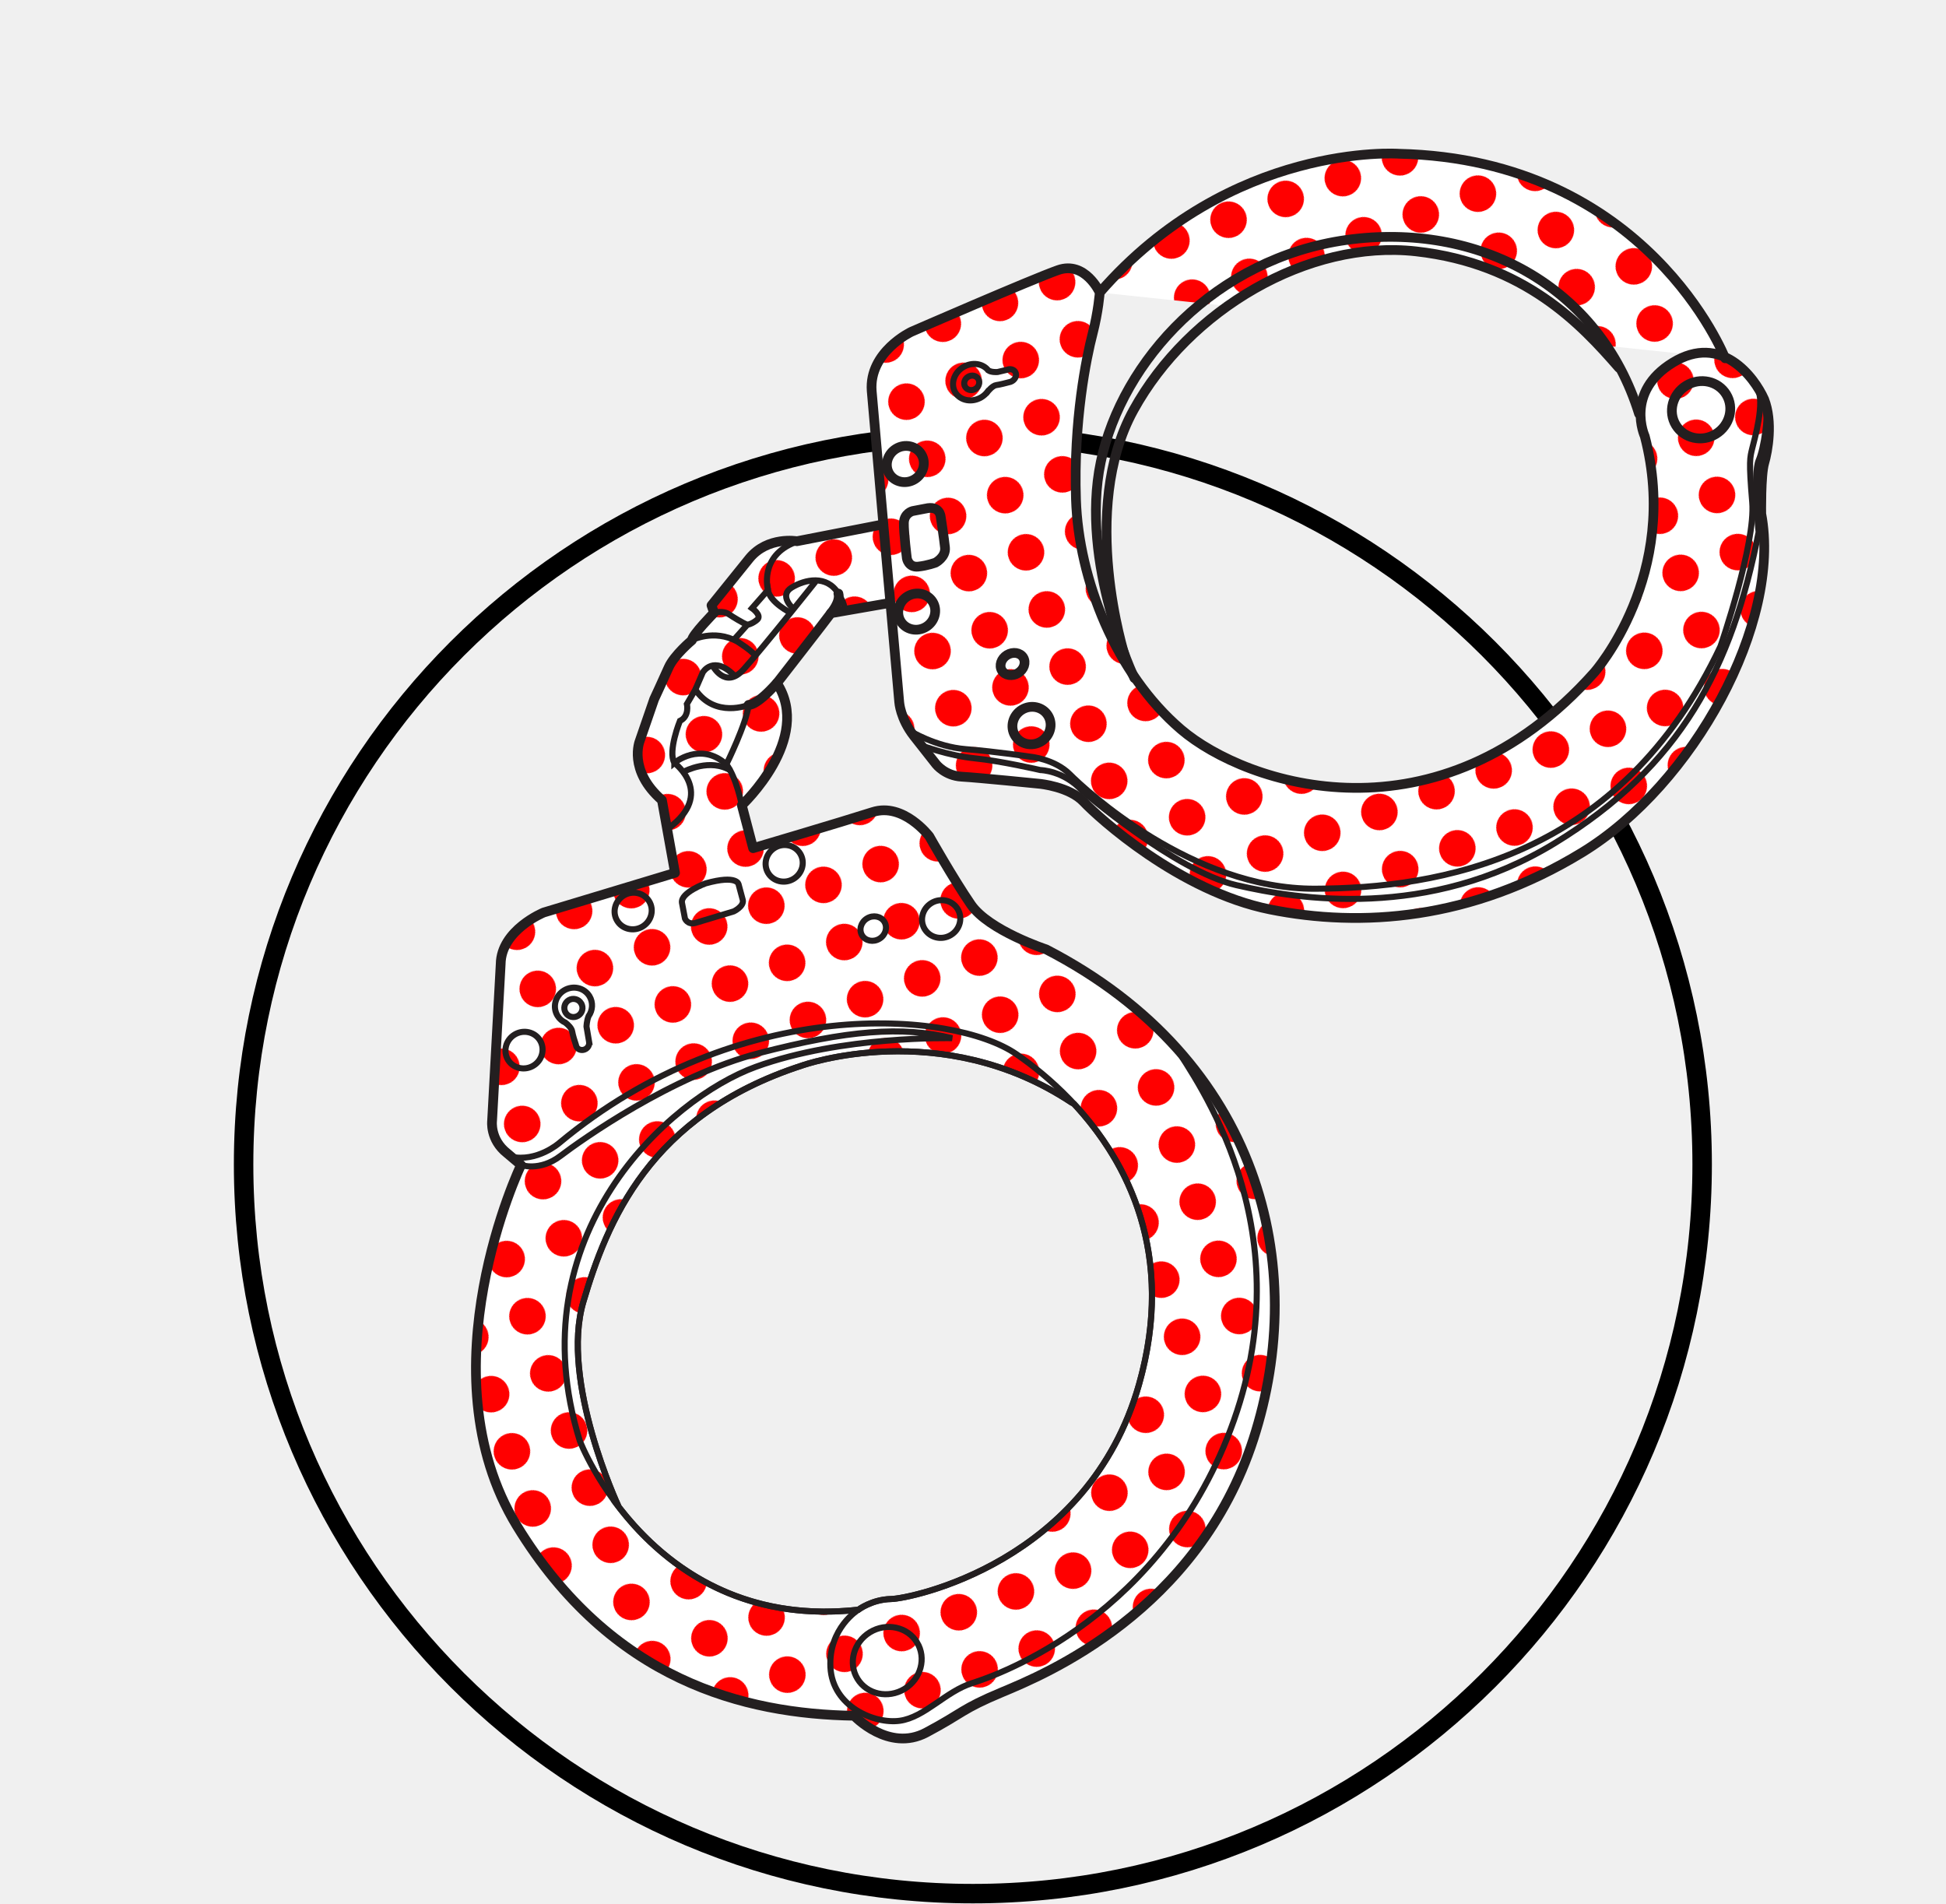
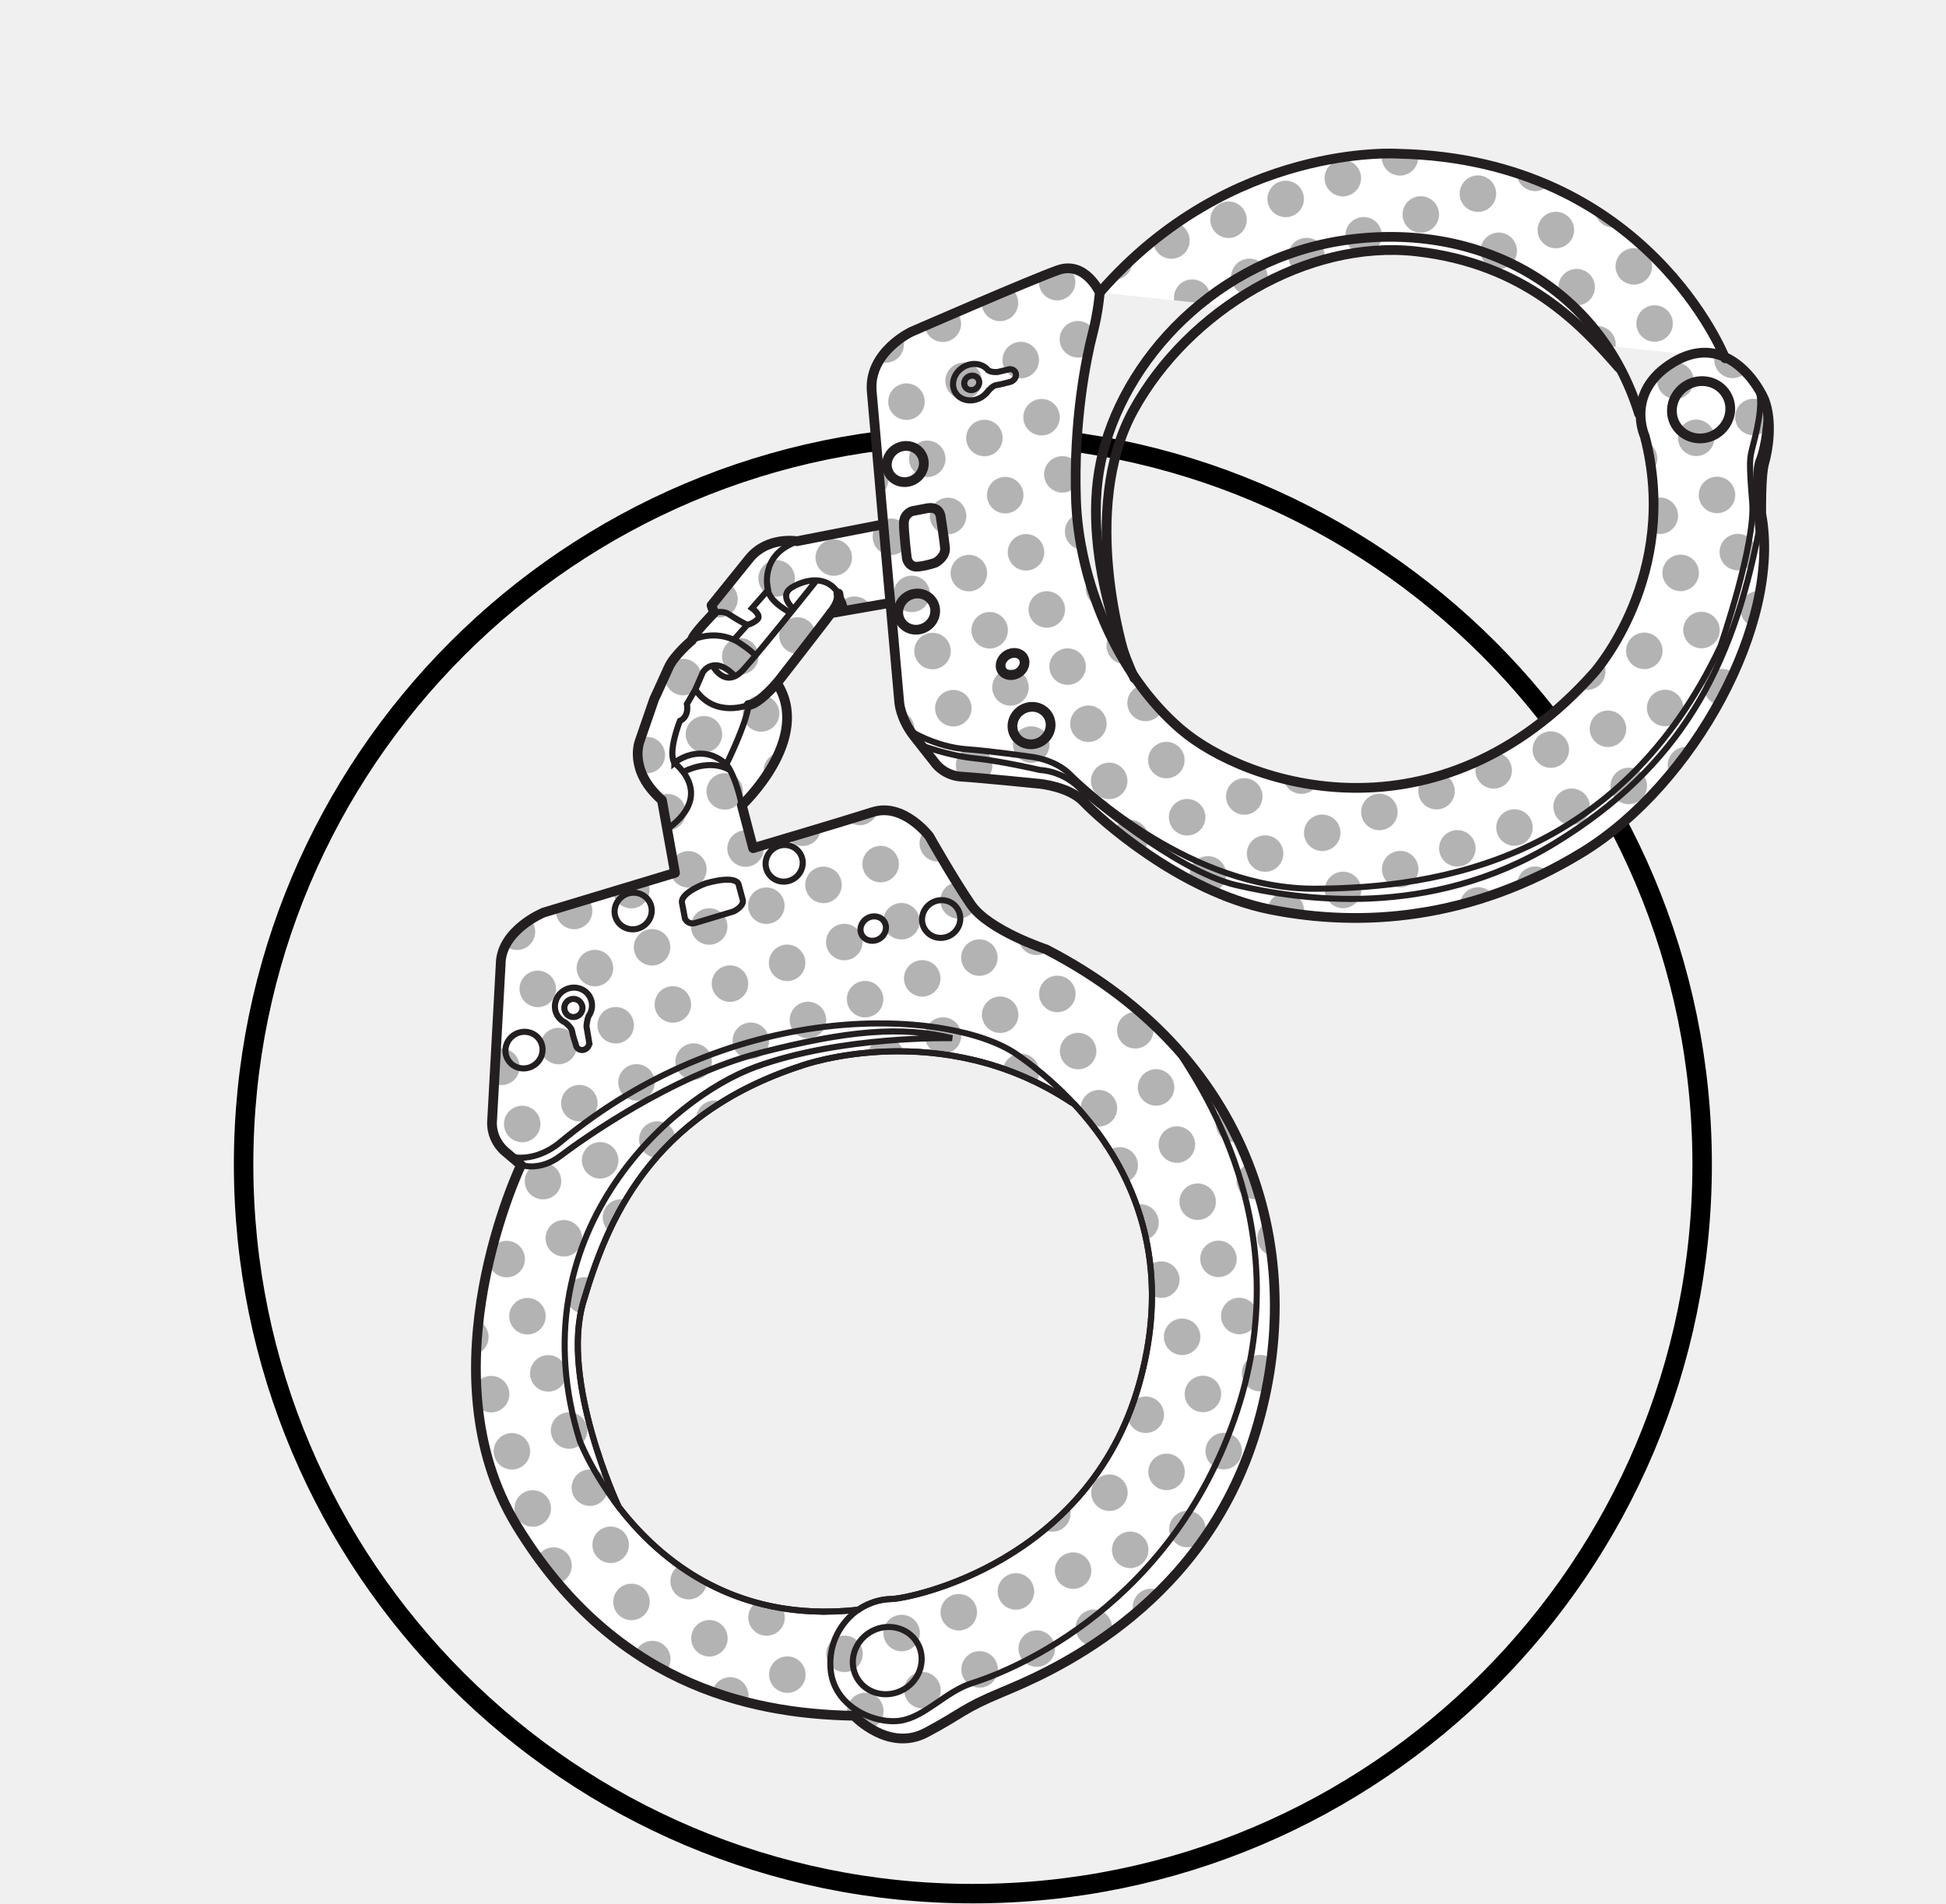
<svg xmlns="http://www.w3.org/2000/svg" version="1.1" id="svg10845" height="195.603" width="200">
  <defs id="defs4809">
    <pattern id="polka" patternTransform="rotate(20)" height="5" width="5" patternUnits="userSpaceOnUse">
      <rect y="0" x="0" height="5" width="5" style="fill:#ffffff" id="polka__bg" />
-       <circle cx="2" style="fill:#ff0000" cy="2" r="1.5" id="polka__inner" />
+       <circle cx="2" style="fill:#b3b3b4" cy="2" r="1.5" id="polka__inner" />
    </pattern>
    <clipPath id="clipPath25214" clipPathUnits="userSpaceOnUse">
      <path id="path25216" d="m -9.704,-14.876 0,181.25 178,0 0,-181.25 -178,0 z M 119.401,10.854 c 0.703,0.013 1.405,0.058 2.102,0.137 11.15,1.253 16.937,7.487 20.822,11.947 l 0.08,-0.045 c 0.797,1.482 1.467,3.079 1.996,4.789 l 0.209,-0.734 c -0.234,1.706 0.381,3.039 0.381,3.039 3.72,14.26 -5.191,24.279 -5.191,24.279 -16.08,18.085 -35.759,11.589 -42.473,5.852 -1.846,-1.576 -3.473,-3.455 -4.865,-5.516 l -0.904,-2.029 c 0,0 -4.775,-14.98 0.893,-25.275 5.316,-9.651 16.399,-16.641 26.951,-16.443 z M 69.255,93.217 c 4.942,0.138 10.994,1.366 16.891,5.297 l 0.195,0.102 c 5.5,5.924 10.464,15.45 6.67,28.832 -5.195,18.34 -23.517,22.014 -25.477,22.049 -1.96,0.036 -3.359,1.096 -3.359,1.096 -13.21,1.48 -21.103,-5.694 -25.158,-11.266 l 0.475,0.59 c 0,0 -5.994,-12.841 -3.582,-20.973 2.41,-8.133 6.735,-19.174 22.473,-24.277 0,0 4.519,-1.626 10.873,-1.449 z" style="color:#000000;display:inline;overflow:visible;visibility:visible;opacity:0.617;fill:#000000;fill-opacity:1;fill-rule:nonzero;stroke:#ff0000;stroke-width:1.974;stroke-miterlimit:4;stroke-dasharray:none;stroke-opacity:1;marker:none;enable-background:accumulate" />
    </clipPath>
  </defs>
  <g style="display:inline" transform="translate(-282.081,-278.4112)" id="layer1">
    <ellipse style="color:#000000;display:inline;overflow:visible;visibility:visible;opacity:1;fill:none;fill-opacity:1;fill-rule:nonzero;stroke:#000000;stroke-width:2;stroke-miterlimit:4;stroke-dasharray:none;stroke-opacity:1;marker:none;enable-background:accumulate" id="path6022" cx="382.068" cy="398.076" rx="74.951" ry="74.95" />
    <g id="g901" transform="translate(306.1302,293.2525)">
      <g transform="translate(0.00283593,0.00220407)" id="g987" />
      <g id="g25218">
        <g id="g911" clip-path="url(#clipPath25214)">
          <path d="m 0,0 c 0,0 -0.106,-1.533 -0.595,-3.417 -0.49,-1.883 -1.577,-7.083 -1.358,-13.618 0.22,-6.534 3.263,-14.294 8.635,-18.884 5.37,-4.59 21.115,-9.786 33.978,4.682 0,0 7.13,8.015 4.153,19.424 0,0 -1.67,3.627 2.312,6.057 3.98,2.43 6.68,-1.178 7.503,-3.02 0.722,-1.855 0.297,-4.246 0.005,-5.244 -0.292,-1 -0.244,-4.166 -0.244,-4.166 1.7,-8.962 -5.587,-22.266 -14.723,-27.845 -9.135,-5.58 -18.19,-6.19 -25.665,-4.69 -7.475,1.503 -14.146,7.595 -15.32,8.845 -1.173,1.25 -3.61,1.484 -3.61,1.484 0,0 -5.068,0.51 -6.425,0.585 -1.356,0.073 -2.095,1.015 -2.095,1.015 l -1.83,2.326 c -1.128,1.443 -1.21,2.786 -1.21,2.786 l -0.724,8.166 -4.89,-0.854 c -0.307,-0.434 -4.44,-5.746 -4.44,-5.746 2.962,-4.585 -2.887,-10.042 -2.887,-10.042 l 0.93,-3.532 c 0,0 7.29,2.156 9.827,2.968 2.537,0.812 4.66,-1.99 4.66,-1.99 0,0 1.958,-3.478 3.426,-5.614 1.47,-2.137 6.184,-3.684 6.184,-3.684 17.602,-9.09 21.646,-26.05 17.04,-40.255 -4.604,-14.208 -17.26,-19.394 -20.655,-20.813 -3.397,-1.418 -3.155,-1.68 -6.25,-3.324 -3.095,-1.644 -5.926,1.38 -5.926,1.38 -9.025,0.147 -19.965,2.894 -27.73,15.612 -7.768,12.718 0.343,29.673 0.343,29.673 l -1.128,0.95 c -1.457,1.133 -1.253,2.68 -1.253,2.68 l 0.706,12.892 c 0.034,2.808 3.535,4.235 3.535,4.235 l 10.8,3.26 -1.076,5.978 c -2.815,2.462 -1.825,4.87 -1.825,4.87 l 1.184,3.428 c 0,0 0.743,1.603 1.19,2.614 0.45,1.012 1.916,2.235 1.916,2.235 -0.004,0.407 1.818,2.257 1.818,2.257 l -0.21,0.61 3.127,3.876 c 1.51,1.824 3.9,1.4 3.9,1.4 l 7.105,1.386 -0.96,10.97 c -0.242,3.214 3.26,4.86 3.26,4.86 0,0 9.842,4.29 12.068,5.075 C -1.196,2.63 0,0 0,0 10.786,12.407 24.593,11.41 24.593,11.41 45.043,10.946 51.423,-5.407 51.423,-5.407" id="path913" style="fill:url(#polka);fill-opacity:1" transform="matrix(1.25,0,0,-1.25,88.974,15.219)" />
        </g>
        <g id="g915">
          <path d="m 29.498,104.885 c 0,0 1.91,0.7 4.056,-0.93 2.148,-1.63 11.41,-8.24 20.456,-10.577 9.05,-2.338 14.646,-2.794 19.796,-1.522 0,0 -11.313,-0.287 -20.197,2.952 -8.886,3.238 -24.626,17.29 -18.07,38.428 0,0 7.532,19.722 28.633,17.357 0,0 1.403,-1.06 3.36,-1.097 1.96,-0.035 20.282,-3.707 25.48,-22.047 5.196,-18.34 -6.047,-29.438 -12.592,-33.945 -6.544,-4.51 -28.516,-6.258 -46.994,9.125 0,0 -2.264,1.998 -4.984,1.404" id="path917" style="fill:none;stroke:#231f20;stroke-width:0.625" />
        </g>
        <g id="g919">
          <path d="m 39.49,139.914 c 0,0 -5.995,-12.837 -3.584,-20.97 2.413,-8.134 6.735,-19.176 22.474,-24.28 0,0 14.284,-5.135 27.764,3.85" id="path921" style="fill:none;stroke:#231f20;stroke-width:0.625" />
        </g>
        <g id="g923">
          <path d="m 64.173,150.593 c 0,0 -3.085,1.884 -2.874,5.923 0.21,4.037 4.524,5.843 7.112,5.493 2.587,-0.35 4.716,-3.017 7.47,-3.878 2.752,-0.86 19.775,-6.884 26.888,-27.01 7.113,-20.124 -4.002,-35.09 -6.007,-38.375" id="path925" style="fill:none;stroke:#231f20;stroke-width:0.625" />
        </g>
        <g id="g927">
          <path d="m 70.197,153.954 c 0.98,1.607 0.408,3.748 -1.282,4.78 -1.69,1.03 -3.857,0.565 -4.838,-1.042 -0.983,-1.608 -0.408,-3.748 1.282,-4.78 1.69,-1.032 3.856,-0.565 4.837,1.042 z" id="path929" style="fill:none;stroke:#231f20;stroke-width:0.625" />
        </g>
        <g id="g931">
          <path d="m 31.448,92.08 c 0.537,0.88 0.237,2.04 -0.67,2.595 -0.906,0.554 -2.077,0.29 -2.614,-0.59 -0.537,-0.88 -0.237,-2.04 0.67,-2.595 0.906,-0.554 2.076,-0.29 2.614,0.59 z" id="path933" style="fill:none;stroke:#231f20;stroke-width:0.625" />
        </g>
        <g id="g935">
          <path d="m 42.666,77.783 c 0.537,0.88 0.237,2.04 -0.67,2.595 -0.906,0.554 -2.078,0.29 -2.614,-0.59 -0.537,-0.88 -0.237,-2.04 0.67,-2.595 0.906,-0.554 2.076,-0.29 2.614,0.59 z" id="path937" style="fill:none;stroke:#231f20;stroke-width:0.625" />
        </g>
        <g id="g939">
          <path d="m 58.187,72.882 c 0.537,0.88 0.237,2.04 -0.67,2.595 -0.906,0.554 -2.078,0.29 -2.614,-0.59 -0.537,-0.88 -0.237,-2.04 0.67,-2.595 0.906,-0.554 2.076,-0.29 2.614,0.59 z" id="path941" style="fill:none;stroke:#231f20;stroke-width:0.625" />
        </g>
        <g id="g943">
          <path d="m 66.842,79.894 c 0.352,0.578 0.126,1.358 -0.506,1.744 -0.633,0.386 -1.43,0.23 -1.783,-0.346 -0.352,-0.578 -0.126,-1.358 0.507,-1.744 0.632,-0.386 1.43,-0.23 1.782,0.346 z" id="path945" style="fill:none;stroke:#231f20;stroke-width:0.625" />
        </g>
        <g id="g947">
          <path d="m 74.37,78.576 c 0.555,0.906 0.246,2.105 -0.688,2.675 -0.935,0.572 -2.14,0.298 -2.695,-0.608 -0.554,-0.906 -0.245,-2.105 0.69,-2.675 0.934,-0.57 2.14,-0.3 2.694,0.61 z" id="path949" style="fill:none;stroke:#231f20;stroke-width:0.625" />
        </g>
        <g id="g951">
          <path d="m 36.532,87.54 c -0.537,-0.88 -1.708,-1.144 -2.615,-0.59 -0.906,0.554 -1.206,1.716 -0.67,2.595 0.2,0.326 0.486,0.568 0.812,0.714 0.304,0.24 0.638,0.57 0.693,0.894 0.074,0.432 0.274,1.054 0.388,1.39 0.01,0.08 0.038,0.162 0.083,0.236 0.184,0.302 0.602,0.384 0.932,0.182 0.24,-0.146 0.366,-0.4 0.347,-0.646 l 0.007,-0.002 -0.28,-1.65 c 0,0 0.017,-0.6 0.212,-1.068 0.426,-0.6 0.487,-1.405 0.09,-2.056 z" id="path953" style="fill:none;stroke:#231f20;stroke-width:0.625" />
        </g>
        <g id="g955">
          <path d="m 48.468,75.948 c 0,0 -2.572,0.934 -2.43,1.985 l 0.31,1.63 c 0,0 0.266,0.66 1.05,0.454 l 3.965,-1.192 c 0,0 1.056,-0.508 0.93,-1.16 l -0.43,-1.603 c 0,0 -0.09,-1.04 -3.395,-0.114 z" id="path957" style="fill:none;stroke:#231f20;stroke-width:0.625" />
        </g>
        <g id="g959">
          <path d="m 45.255,63.563 c 0,0 2.662,-2.24 5.35,0.15 0,0 2.08,-4.207 2.284,-6.11 0,0 -3.44,1.417 -5.474,-1.576 l -0.868,1.486 c 0,0 0.29,1.258 -0.717,1.736 0,0 -1.255,3.088 -0.575,4.313 z" id="path961" style="fill:none;stroke:#231f20;stroke-width:0.625" />
        </g>
        <g id="g963">
          <path d="m 45.255,63.563 c 0,0 4.245,3.147 -0.607,6.725" id="path965" style="fill:none;stroke:#231f20;stroke-width:0.625" />
        </g>
        <g id="g967">
          <path d="m 46.272,64.445 c 0,0 2.68,-1.43 4.81,-0.068" id="path969" style="fill:none;stroke:#231f20;stroke-width:0.625" />
        </g>
        <g id="g971">
          <path d="m 52.188,67.91 c 0,0 -0.55,-2.846 -1.583,-4.2" id="path973" style="fill:none;stroke:#231f20;stroke-width:0.625" />
        </g>
        <g id="g975">
          <path d="m 47.416,56.027 0.766,-1.766 c 0,0 1.105,-1.88 3.313,0.392" id="path977" style="fill:none;stroke:#231f20;stroke-width:0.625" />
        </g>
        <g id="g979">
          <path d="m 49.167,53.523 c 0,0 1.29,2.56 3.204,0.435 1.913,-2.125 7.4,-9.027 7.4,-9.027" id="path981" style="fill:none;stroke:#231f20;stroke-width:0.625" />
        </g>
        <g id="g983">
          <path d="m 70.67,61.775 c 0,0 2.757,1.05 5.45,1.318 2.692,0.268 6.75,1.207 6.75,1.207 0,0 2.41,0.03 4.316,2.146 0,0 9.495,8.213 15.82,9.68 6.328,1.464 19.738,3.624 32.725,-4.306 12.99,-7.93 18.25,-18.11 20.96,-31.96 0,0 -0.586,-5.996 0.003,-7.38 0.588,-1.385 0.926,-4.357 0.827,-5.526" id="path985" style="fill:none;stroke:#231f20;stroke-width:0.625" />
        </g>
        <g id="g991">
          <path d="m 92.536,54.845 c 0,0 -5.63,-11.795 -3.453,-22.212 2.177,-10.418 11.807,-20.943 25.282,-22.817 13.474,-1.875 25.965,4.708 30.037,17.865" id="path993" style="fill:none;stroke:#231f20;stroke-linecap:round;stroke-linejoin:round" />
        </g>
        <g id="g995" transform="translate(-36.9692,-25.89765)">
          <path id="path997" style="fill:none;stroke:#231f20;stroke-linecap:round;stroke-linejoin:round" d="m 128.527,78.474 c 0,0 -4.776,-14.983 0.892,-25.276 5.67,-10.294 17.903,-17.56 29.053,-16.306 11.15,1.254 16.938,7.49 20.823,11.948 m -53.349,-7.717 c 0,0 -0.133,1.915 -0.744,4.27 -0.612,2.354 -1.97,8.855 -1.697,17.023 0.273,8.167 4.078,17.867 10.793,23.605 6.714,5.737 26.394,12.233 42.473,-5.852 0,0 8.91,-10.018 5.19,-24.28 0,0 -2.086,-4.533 2.89,-7.57 4.976,-3.04 8.35,1.472 9.38,3.774 0.9,2.32 0.37,5.308 0.005,6.555 -0.365,1.248 -0.305,5.207 -0.305,5.207 2.128,11.202 -6.982,27.832 -18.402,34.806 -11.42,6.973 -22.738,7.736 -32.082,5.86 -9.343,-1.878 -17.682,-9.493 -19.15,-11.055 -1.466,-1.564 -4.513,-1.855 -4.513,-1.855 0,0 -6.334,-0.64 -8.03,-0.733 -1.695,-0.09 -2.62,-1.27 -2.62,-1.27 l -2.286,-2.905 c -1.41,-1.805 -1.51,-3.484 -1.51,-3.484 l -0.906,-10.207 -6.112,1.066 c -0.385,0.543 -5.553,7.183 -5.553,7.183 3.704,5.73 -3.607,12.55 -3.607,12.55 l 1.16,4.416 c 0,0 9.112,-2.694 12.285,-3.71 3.17,-1.014 5.823,2.49 5.823,2.49 0,0 2.45,4.346 4.284,7.016 1.836,2.67 7.73,4.604 7.73,4.604 22.003,11.363 27.058,32.562 21.3,50.32 -5.755,17.758 -21.574,24.24 -25.82,26.014 -4.245,1.773 -3.942,2.1 -7.81,4.155 -3.87,2.055 -7.41,-1.726 -7.41,-1.726 -11.28,-0.184 -24.955,-3.617 -34.662,-19.515 -9.71,-15.897 0.43,-37.09 0.43,-37.09 l -1.41,-1.19 c -1.82,-1.415 -1.565,-3.347 -1.565,-3.347 l 0.883,-16.116 c 0.043,-3.51 4.42,-5.294 4.42,-5.294 l 13.497,-4.075 -1.344,-7.473 c -3.52,-3.077 -2.282,-6.086 -2.282,-6.086 l 1.48,-4.286 c 0,0 0.93,-2.003 1.49,-3.266 0.56,-1.265 2.393,-2.794 2.393,-2.794 -0.004,-0.51 2.274,-2.823 2.274,-2.823 l -0.26,-0.762 3.906,-4.845 c 1.886,-2.28 4.876,-1.75 4.876,-1.75 l 8.88,-1.733 -1.2,-13.715 c -0.302,-4.016 4.075,-6.075 4.075,-6.075 0,0 12.304,-5.36 15.086,-6.342 2.783,-0.98 4.278,2.306 4.278,2.306 13.481,-15.506 30.739,-14.262 30.739,-14.262 25.564,0.582 33.537,21.023 33.537,21.023" />
        </g>
        <g id="g999">
          <path d="m 153.366,25.692 c 0.84,1.374 0.36,3.195 -1.07,4.07 -1.427,0.87 -3.266,0.464 -4.105,-0.91 -0.838,-1.374 -0.36,-3.195 1.07,-4.067 1.43,-0.874 3.267,-0.467 4.106,0.907 z" id="path1001" style="fill:none;stroke:#231f20;stroke-linecap:round;stroke-linejoin:round" />
        </g>
        <g id="g1003">
          <path d="m 71.81,47.015 c 0.528,0.866 0.22,2.016 -0.686,2.57 -0.906,0.554 -2.07,0.3 -2.6,-0.565 -0.528,-0.865 -0.22,-2.016 0.686,-2.57 0.907,-0.554 2.07,-0.3 2.6,0.565 z" id="path1005" style="fill:none;stroke:#231f20;stroke-linecap:round;stroke-linejoin:round" />
        </g>
        <g id="g1007">
          <path d="m 70.64,31.846 c 0.53,0.865 0.222,2.016 -0.685,2.57 -0.906,0.554 -2.07,0.3 -2.6,-0.565 -0.528,-0.864 -0.22,-2.015 0.686,-2.57 0.907,-0.553 2.07,-0.3 2.6,0.566 z" id="path1009" style="fill:none;stroke:#231f20;stroke-linecap:round;stroke-linejoin:round" />
        </g>
        <g id="g1011">
          <path d="m 66.737,39.045 0.722,8.064" id="path1013" style="fill:none;stroke:#231f20;stroke-linecap:round;stroke-linejoin:round" />
        </g>
        <g id="g1015">
          <path d="m 71.04,37.433 -1.304,0.25 c 0,0 -0.87,0.214 -0.89,1.228 -0.02,1.013 0.31,3.638 0.31,3.638 0,0 0.165,0.945 1.15,0.844 0.987,-0.102 1.797,-0.414 1.797,-0.414 0,0 1.07,-0.563 0.97,-1.547 -0.102,-0.986 -0.446,-3.19 -0.446,-3.19 0,0 -0.082,-1.178 -1.586,-0.807 z" id="path1017" style="fill:none;stroke:#231f20;stroke-linecap:round;stroke-linejoin:round" />
        </g>
        <g id="g1019">
          <path d="m 81.113,52.734 c 0.314,0.512 0.077,1.23 -0.527,1.598 -0.606,0.368 -1.35,0.252 -1.663,-0.26 -0.313,-0.514 -0.076,-1.23 0.527,-1.598 0.606,-0.37 1.35,-0.252 1.663,0.26 z" id="path1021" style="fill:none;stroke:#231f20;stroke-linecap:round;stroke-linejoin:round" />
        </g>
        <g id="g1023">
          <path d="m 83.66,58.694 c 0.548,0.897 0.234,2.09 -0.7,2.66 -0.935,0.57 -2.137,0.304 -2.685,-0.594 -0.55,-0.897 -0.235,-2.088 0.7,-2.658 0.934,-0.57 2.135,-0.305 2.684,0.592 z" id="path1025" style="fill:none;stroke:#231f20;stroke-linecap:round;stroke-linejoin:round" />
        </g>
        <g id="g1027">
          <path d="m 57.225,48.147 c 0,0 -2.15,-1.056 -2.345,-2.35 l -1.64,1.867 c 0,0 1.04,0.733 0.537,1.177 -0.503,0.444 -1.036,0.542 -1.036,0.542 l -1.433,1.604" id="path1029" style="fill:none;stroke:#231f20;stroke-width:0.625" />
        </g>
        <g id="g1031">
          <path d="m 47.06,50.958 c 0,0 2.223,-1.195 4.673,0.133 0,0 1.4,0.875 1.832,1.432" id="path1033" style="fill:none;stroke:#231f20;stroke-width:0.625" />
        </g>
        <g id="g1035">
          <path d="m 49.334,48.135 c 0,0 0.89,-0.268 1.5,0.135 0.61,0.402 1.325,0.83 1.908,1.11" id="path1037" style="fill:none;stroke:#231f20;stroke-width:0.625" />
        </g>
        <g id="g1039">
          <path d="m 54.88,45.8 c 0,0 -0.96,-3.513 2.86,-4.936" id="path1041" style="fill:none;stroke:#231f20;stroke-width:0.625" />
        </g>
        <g id="g1043">
          <path d="m 57.448,47.692 c 0,0 -1.49,-1.32 -0.13,-2.152 1.36,-0.83 3.603,-1.335 4.798,0.622 1.194,1.958 0.253,1.76 0.253,1.76" id="path1045" style="fill:none;stroke:#231f20;stroke-width:0.625" />
        </g>
        <g id="g1047">
          <path d="m 61.35,48.177 c 0,0 1.013,-1.163 0.766,-2.014" id="path1049" style="fill:none;stroke:#231f20;stroke-linecap:round;stroke-linejoin:round" />
        </g>
        <g id="g1051">
          <path d="m 52.888,57.604 c 0,0 0.74,0.18 2.906,-2.245" id="path1053" style="fill:none;stroke:#231f20;stroke-linecap:round;stroke-linejoin:round" />
        </g>
        <g id="g1055">
          <path d="m 69.437,60.248 c 0,0 2.652,1.66 5.775,1.905 3.12,0.245 6.62,0.774 6.62,0.774 0,0 2.49,0.22 4.08,1.812 1.586,1.592 12.54,11.81 25.212,11.757 12.674,-0.054 31.34,-3.05 41.653,-24.923 0,0 3.623,-10.512 3.26,-14.8 -0.364,-4.286 -0.23,-4.572 0,-5.534 0.234,-0.96 1.33,-4.705 0.54,-6.168" id="path1057" style="fill:none;stroke:#231f20;stroke-width:0.625" />
        </g>
        <g id="g1059">
          <path d="m 79.443,23.163 -0.956,0.227 c 0,0 -0.625,0.064 -0.974,-0.172 -0.565,-0.72 -1.675,-0.874 -2.575,-0.324 -0.963,0.588 -1.32,1.754 -0.8,2.605 0.52,0.852 1.72,1.067 2.684,0.48 0.247,-0.152 0.454,-0.342 0.616,-0.553 l 0.004,0.002 c 0,0 0.495,-0.644 0.91,-0.693 0.32,-0.038 1.007,-0.215 1.3,-0.294 0.11,-0.016 0.222,-0.055 0.326,-0.12 0.357,-0.216 0.498,-0.64 0.314,-0.94 -0.163,-0.266 -0.522,-0.35 -0.85,-0.22 z" id="path1061" style="fill:none;stroke:#231f20;stroke-width:0.625" />
        </g>
        <g id="g1063">
          <path d="m 76.492,24.096 c 0.21,0.344 0.08,0.806 -0.293,1.032 -0.37,0.227 -0.842,0.132 -1.052,-0.212 -0.21,-0.343 -0.078,-0.805 0.293,-1.03 0.372,-0.23 0.842,-0.134 1.052,0.21 z" id="path1065" style="fill:none;stroke:#231f20;stroke-width:0.625" />
        </g>
        <g id="g1067">
          <path d="m 35.678,88.267 c 0.27,0.44 0.13,1.014 -0.31,1.282 -0.44,0.268 -1.014,0.13 -1.283,-0.31 -0.268,-0.44 -0.13,-1.014 0.31,-1.283 0.44,-0.27 1.014,-0.13 1.283,0.31 z" id="path1069" style="fill:none;stroke:#231f20;stroke-width:0.625" />
        </g>
        <g id="g1075">
          <path d="m 86.34,98.616 c 5.5,5.924 10.464,15.45 6.67,28.832 -5.195,18.34 -23.516,22.013 -25.476,22.048 -1.96,0.036 -3.36,1.096 -3.36,1.096 -13.21,1.48 -21.103,-5.694 -25.158,-11.266 l 0.474,0.59 c 0,0 -5.994,-12.84 -3.582,-20.972 2.41,-8.133 6.735,-19.175 22.473,-24.278 0,0 14.285,-5.136 27.764,3.848 l 0.195,0.102 z" id="path1077" style="fill:none;stroke:#231f20;stroke-width:0.625" />
        </g>
      </g>
    </g>
  </g>
</svg>
